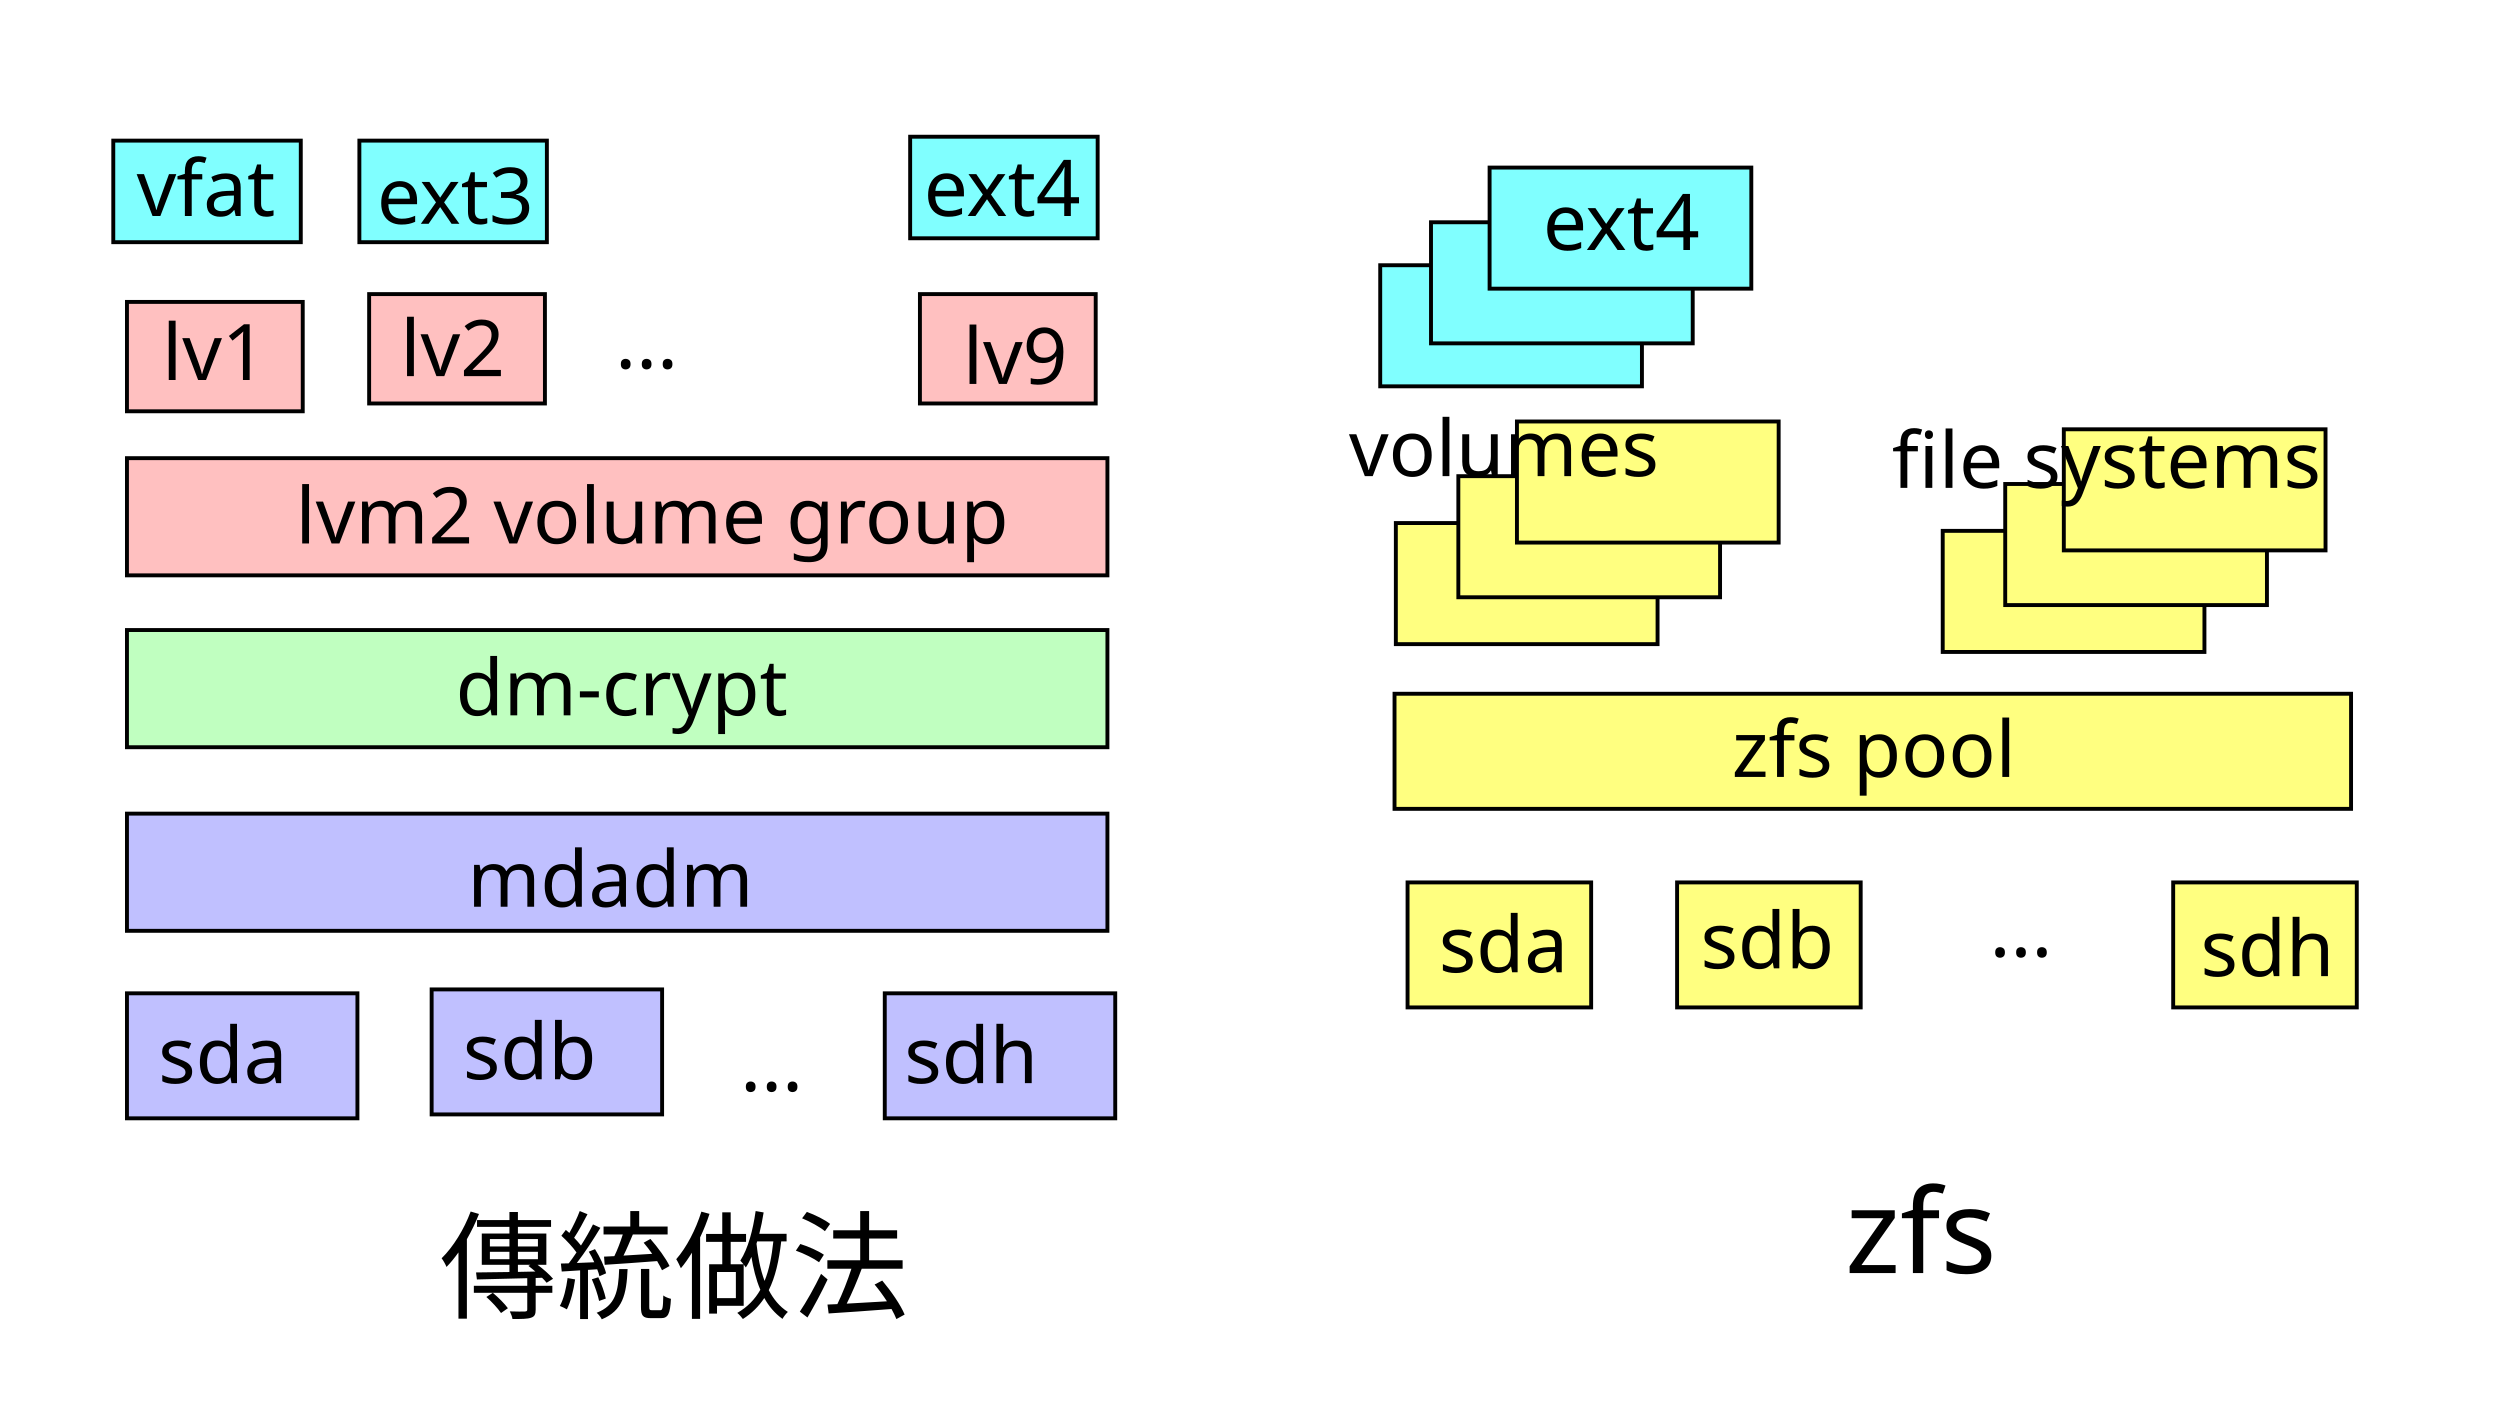
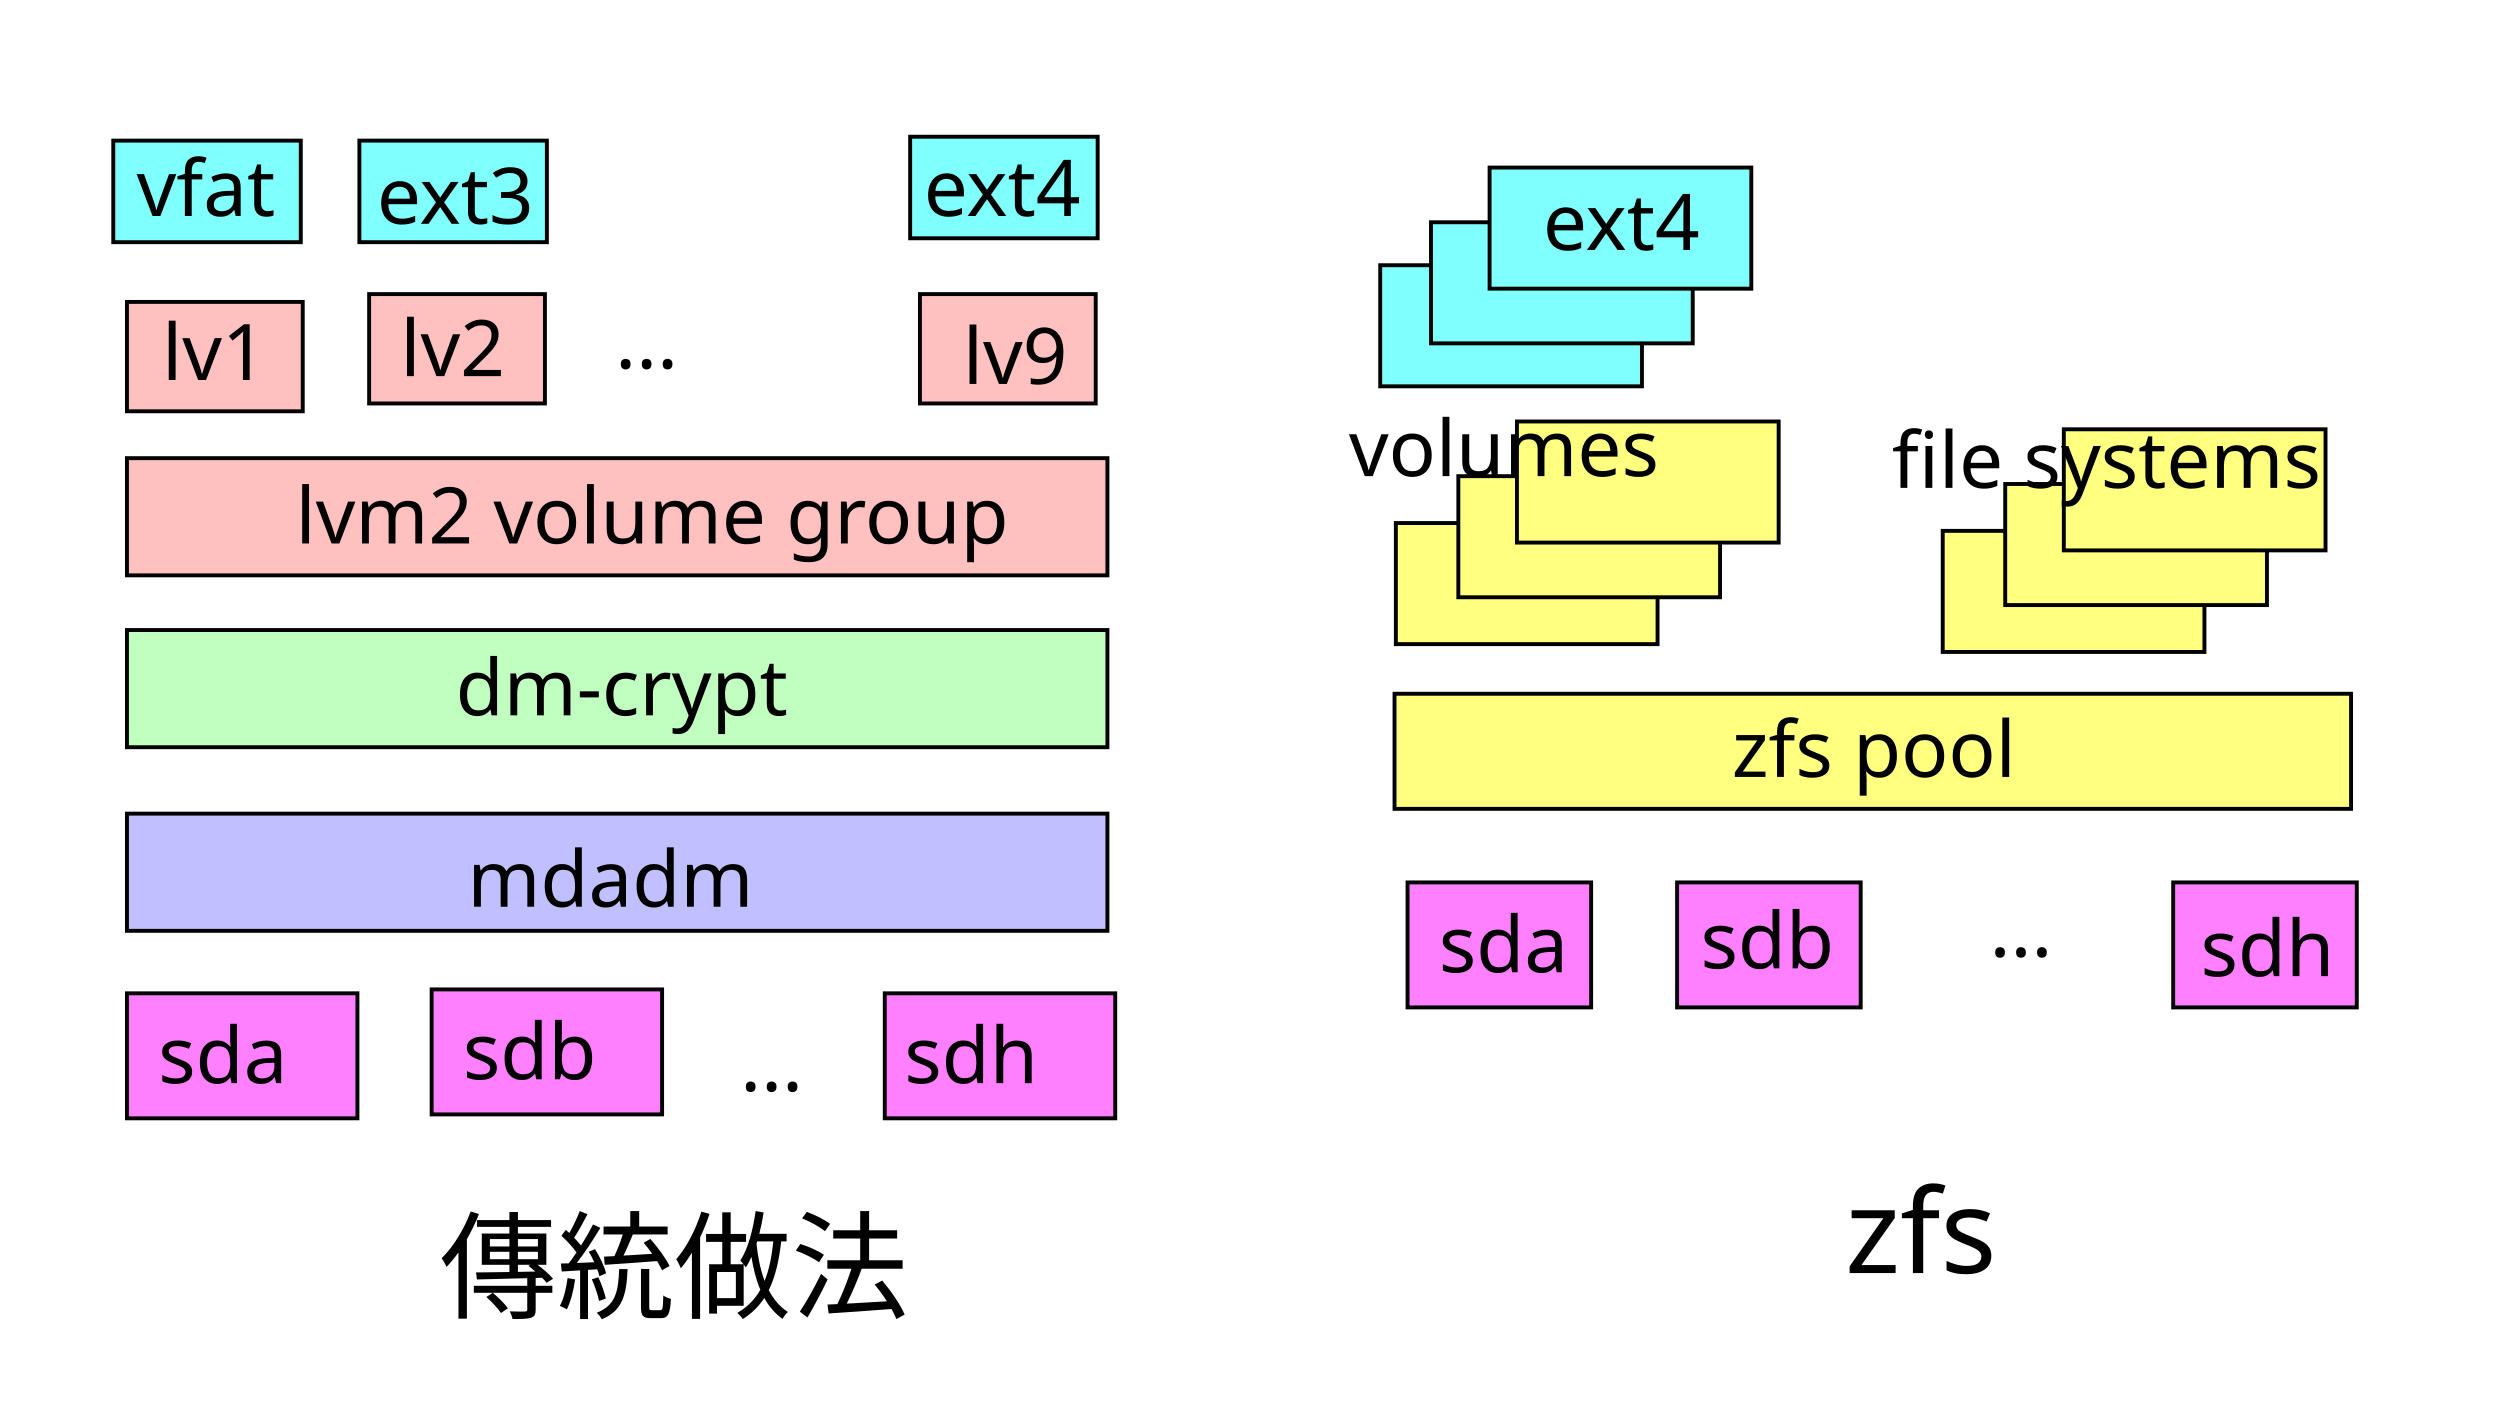
<svg xmlns="http://www.w3.org/2000/svg" xmlns:xlink="http://www.w3.org/1999/xlink" width="640" height="360" viewBox="0 0 640 360" id="svg2" version="1.1">
  <defs id="defs4" />
  <g id="layer1" transform="translate(82.33612,-530.4617)">
    <rect style="fill:#ffff80;fill-opacity:1;fill-rule:evenodd;stroke:#000000;stroke-width:1px;stroke-linecap:butt;stroke-linejoin:miter;stroke-opacity:1" id="rect3336" width="244.872" height="29.465" x="274.664" y="708.063" />
-     <rect style="fill:#ffff80;fill-opacity:1;stroke:#000000;stroke-opacity:1" id="rect4138" width="47" height="32" x="278" y="756.362" />
+     <rect style="fill:#ff80ff;fill-opacity:1;stroke:#000000;stroke-opacity:1" id="rect4138" width="47" height="32" x="278" y="756.362" />
    <text xml:space="preserve" style="font-style:normal;font-weight:normal;font-size:20px;line-height:125%;font-family:sans-serif;letter-spacing:0px;word-spacing:0px;fill:#000000;fill-opacity:1;stroke:none;stroke-width:1px;stroke-linecap:butt;stroke-linejoin:miter;stroke-opacity:1" x="286" y="779.362" id="text4140">
      <tspan id="tspan4142" x="286" y="779.362">sda</tspan>
    </text>
    <text xml:space="preserve" style="font-style:normal;font-weight:normal;font-size:20px;line-height:125%;font-family:sans-serif;letter-spacing:0px;word-spacing:0px;fill:#000000;fill-opacity:1;stroke:none;stroke-width:1px;stroke-linecap:butt;stroke-linejoin:miter;stroke-opacity:1" x="427" y="775.362" id="text4185">
      <tspan id="tspan4187" x="427" y="775.362">...</tspan>
    </text>
    <g id="g4197" transform="translate(8,-3)">
      <rect y="667.362" x="267" height="31" width="67" id="rect4189" style="fill:#ffff80;fill-opacity:1;stroke:#000000;stroke-opacity:1" />
      <use height="100%" width="100%" transform="translate(16,-12)" id="use4191" xlink:href="#rect4189" y="0" x="0" />
      <use height="100%" width="100%" id="use4193" transform="translate(31,-26)" xlink:href="#rect4189" y="0" x="0" />
    </g>
    <use x="0" y="0" xlink:href="#g4197" id="use4202" transform="translate(140,2)" width="100%" height="100%" />
    <text xml:space="preserve" style="font-style:normal;font-weight:normal;font-size:20px;line-height:125%;font-family:sans-serif;letter-spacing:0px;word-spacing:0px;fill:#000000;fill-opacity:1;stroke:none;stroke-width:1px;stroke-linecap:butt;stroke-linejoin:miter;stroke-opacity:1" x="263" y="652.362" id="text4204">
      <tspan id="tspan4206" x="263" y="652.362">volumes</tspan>
    </text>
    <text xml:space="preserve" style="font-style:normal;font-weight:normal;font-size:20px;line-height:125%;font-family:sans-serif;letter-spacing:0px;word-spacing:0px;fill:#000000;fill-opacity:1;stroke:none;stroke-width:1px;stroke-linecap:butt;stroke-linejoin:miter;stroke-opacity:1" x="402" y="655.362" id="text4208">
      <tspan id="tspan4210" x="402" y="655.362">file systems</tspan>
    </text>
    <text xml:space="preserve" style="font-style:normal;font-weight:normal;font-size:20px;line-height:125%;font-family:sans-serif;letter-spacing:0px;word-spacing:0px;fill:#000000;fill-opacity:1;stroke:none;stroke-width:1px;stroke-linecap:butt;stroke-linejoin:miter;stroke-opacity:1" x="361" y="729.362" id="text4212">
      <tspan id="tspan4214" x="361" y="729.362">zfs pool</tspan>
    </text>
    <text xml:space="preserve" style="font-style:normal;font-weight:normal;font-size:30px;line-height:125%;font-family:sans-serif;letter-spacing:0px;word-spacing:0px;fill:#000000;fill-opacity:1;stroke:none;stroke-width:1px;stroke-linecap:butt;stroke-linejoin:miter;stroke-opacity:1" x="390" y="856.362" id="text4224">
      <tspan id="tspan4226" x="390" y="856.362">zfs</tspan>
    </text>
-     <rect style="fill:#c0c0ff;fill-opacity:1;stroke:#000000;stroke-opacity:1" id="rect4138-7" width="59" height="32" x="-49.836" y="784.752" />
+     <rect style="fill:#ff80ff;fill-opacity:1;stroke:#000000;stroke-opacity:1" id="rect4138-7" width="59" height="32" x="-49.836" y="784.752" />
    <text xml:space="preserve" style="font-style:normal;font-weight:normal;font-size:20px;line-height:125%;font-family:sans-serif;letter-spacing:0px;word-spacing:0px;fill:#000000;fill-opacity:1;stroke:none;stroke-width:1px;stroke-linecap:butt;stroke-linejoin:miter;stroke-opacity:1" x="-41.836" y="807.752" id="text4140-5">
      <tspan id="tspan4142-3" x="-41.836" y="807.752">sda</tspan>
    </text>
    <text xml:space="preserve" style="font-style:normal;font-weight:normal;font-size:20px;line-height:125%;font-family:sans-serif;letter-spacing:0px;word-spacing:0px;fill:#000000;fill-opacity:1;stroke:none;stroke-width:1px;stroke-linecap:butt;stroke-linejoin:miter;stroke-opacity:1" x="107.164" y="809.752" id="text4223">
      <tspan id="tspan4225" x="107.164" y="809.752">...</tspan>
    </text>
    <g id="g4245" transform="translate(-1,46)">
      <rect y="692.752" x="-48.836" height="30" width="251" id="rect3361" style="fill:#c0c0ff;fill-opacity:1;fill-rule:evenodd;stroke:#000000;stroke-width:1px;stroke-linecap:butt;stroke-linejoin:miter;stroke-opacity:1" />
      <text xml:space="preserve" style="font-style:normal;font-weight:normal;font-size:20px;line-height:125%;font-family:sans-serif;letter-spacing:0px;word-spacing:0px;fill:#000000;fill-opacity:1;stroke:none;stroke-width:1px;stroke-linecap:butt;stroke-linejoin:miter;stroke-opacity:1" x="38.32" y="716.582" id="text4140-5-9">
        <tspan id="tspan4142-3-3" x="38.32" y="716.582">mdadm</tspan>
      </text>
    </g>
    <g transform="translate(-1,-1)" id="g4250">
      <rect style="fill:#c0ffc0;fill-opacity:1;fill-rule:evenodd;stroke:#000000;stroke-width:1px;stroke-linecap:butt;stroke-linejoin:miter;stroke-opacity:1" id="rect4252" width="251" height="30" x="-48.836" y="692.752" />
      <text id="text4254" y="714.582" x="35.32" style="font-style:normal;font-weight:normal;font-size:20px;line-height:125%;font-family:sans-serif;letter-spacing:0px;word-spacing:0px;fill:#000000;fill-opacity:1;stroke:none;stroke-width:1px;stroke-linecap:butt;stroke-linejoin:miter;stroke-opacity:1" xml:space="preserve">
        <tspan y="714.582" x="35.32" id="tspan4256">dm-crypt</tspan>
      </text>
    </g>
    <g transform="translate(-1,-45.00002)" id="g4250-6">
      <rect style="fill:#ffc0c0;fill-opacity:1;fill-rule:evenodd;stroke:#000000;stroke-width:1px;stroke-linecap:butt;stroke-linejoin:miter;stroke-opacity:1" id="rect4252-0" width="251" height="30" x="-48.836" y="692.752" />
      <text id="text4254-6" y="714.582" x="-5.68" style="font-style:normal;font-weight:normal;font-size:20px;line-height:125%;font-family:sans-serif;letter-spacing:0px;word-spacing:0px;fill:#000000;fill-opacity:1;stroke:none;stroke-width:1px;stroke-linecap:butt;stroke-linejoin:miter;stroke-opacity:1" xml:space="preserve">
        <tspan y="714.582" x="-5.68" id="tspan4256-2">lvm2 volume group</tspan>
      </text>
    </g>
    <rect style="fill:#ffc0c0;fill-opacity:1;stroke:#000000;stroke-opacity:1" id="rect4320" width="45" height="28" x="-49.836" y="607.752" />
    <text xml:space="preserve" style="font-style:normal;font-weight:normal;font-size:20px;line-height:125%;font-family:sans-serif;letter-spacing:0px;word-spacing:0px;fill:#000000;fill-opacity:1;stroke:none;stroke-width:1px;stroke-linecap:butt;stroke-linejoin:miter;stroke-opacity:1" x="-40.836" y="627.752" id="text4322">
      <tspan id="tspan4324" x="-40.836" y="627.752">lv1</tspan>
    </text>
    <use height="100%" width="100%" transform="translate(62,-2)" id="use4245" xlink:href="#rect4320" y="0" x="0" />
    <use height="100%" width="100%" transform="translate(203,-2)" id="use4247" xlink:href="#rect4320" y="0" x="0" />
    <text id="text4249" y="626.752" x="20.164" style="font-style:normal;font-weight:normal;font-size:20px;line-height:125%;font-family:sans-serif;letter-spacing:0px;word-spacing:0px;fill:#000000;fill-opacity:1;stroke:none;stroke-width:1px;stroke-linecap:butt;stroke-linejoin:miter;stroke-opacity:1" xml:space="preserve">
      <tspan y="626.752" x="20.164" id="tspan4251">lv2</tspan>
    </text>
    <text xml:space="preserve" style="font-style:normal;font-weight:normal;font-size:20px;line-height:125%;font-family:sans-serif;letter-spacing:0px;word-spacing:0px;fill:#000000;fill-opacity:1;stroke:none;stroke-width:1px;stroke-linecap:butt;stroke-linejoin:miter;stroke-opacity:1" x="164.164" y="628.752" id="text4253">
      <tspan id="tspan4255" x="164.164" y="628.752">lv9</tspan>
    </text>
    <text xml:space="preserve" style="font-style:normal;font-weight:normal;font-size:20px;line-height:125%;font-family:sans-serif;letter-spacing:0px;word-spacing:0px;fill:#000000;fill-opacity:1;stroke:none;stroke-width:1px;stroke-linecap:butt;stroke-linejoin:miter;stroke-opacity:1" x="75.164" y="624.752" id="text4339">
      <tspan id="tspan4341" x="75.164" y="624.752">...</tspan>
    </text>
    <rect style="fill:#80ffff;fill-opacity:1;stroke:#000000;stroke-opacity:1" id="rect4290" width="48" height="26" x="-53.336" y="566.462" />
    <text xml:space="preserve" style="font-style:normal;font-weight:normal;font-size:20px;line-height:125%;font-family:sans-serif;letter-spacing:0px;word-spacing:0px;fill:#000000;fill-opacity:1;stroke:none;stroke-width:1px;stroke-linecap:butt;stroke-linejoin:miter;stroke-opacity:1" x="-47.356" y="585.752" id="text4367">
      <tspan id="tspan4369" x="-47.356" y="585.752">vfat</tspan>
    </text>
    <use x="0" y="0" xlink:href="#rect4290" id="use4292" transform="translate(63,0)" width="100%" height="100%" />
    <text xml:space="preserve" style="font-style:normal;font-weight:normal;font-size:20px;line-height:125%;font-family:sans-serif;letter-spacing:0px;word-spacing:0px;fill:#000000;fill-opacity:1;stroke:none;stroke-width:1px;stroke-linecap:butt;stroke-linejoin:miter;stroke-opacity:1" x="14.164" y="587.752" id="text4371">
      <tspan id="tspan4373" x="14.164" y="587.752">ext3</tspan>
    </text>
    <use x="0" y="0" xlink:href="#rect4290" id="use4294" transform="translate(204,-1)" width="100%" height="100%" />
    <text xml:space="preserve" style="font-style:normal;font-weight:normal;font-size:20px;line-height:125%;font-family:sans-serif;letter-spacing:0px;word-spacing:0px;fill:#000000;fill-opacity:1;stroke:none;stroke-width:1px;stroke-linecap:butt;stroke-linejoin:miter;stroke-opacity:1" x="154.164" y="585.752" id="text4375">
      <tspan id="tspan4377" x="154.164" y="585.752">ext4</tspan>
    </text>
    <text xml:space="preserve" style="font-style:normal;font-variant:normal;font-weight:normal;font-stretch:normal;font-size:30px;line-height:125%;font-family:'AR PL UKai TW';-inkscape-font-specification:'AR PL UKai TW';letter-spacing:0px;word-spacing:0px;fill:#000000;fill-opacity:1;stroke:none;stroke-width:1px;stroke-linecap:butt;stroke-linejoin:miter;stroke-opacity:1" x="30.235" y="865.692" id="text4224-0">
      <tspan id="tspan4226-2" x="30.235" y="865.692">傳統做法</tspan>
    </text>
    <use x="0" y="0" xlink:href="#rect4138" id="use4214" transform="translate(69,0)" width="100%" height="100%" />
    <use x="0" y="0" xlink:href="#rect4138" id="use4216" transform="translate(196,0)" width="100%" height="100%" />
    <text id="text4218" y="778.362" x="353" style="font-style:normal;font-weight:normal;font-size:20px;line-height:125%;font-family:sans-serif;letter-spacing:0px;word-spacing:0px;fill:#000000;fill-opacity:1;stroke:none;stroke-width:1px;stroke-linecap:butt;stroke-linejoin:miter;stroke-opacity:1" xml:space="preserve">
      <tspan y="778.362" x="353" id="tspan4220">sdb</tspan>
    </text>
    <text xml:space="preserve" style="font-style:normal;font-weight:normal;font-size:20px;line-height:125%;font-family:sans-serif;letter-spacing:0px;word-spacing:0px;fill:#000000;fill-opacity:1;stroke:none;stroke-width:1px;stroke-linecap:butt;stroke-linejoin:miter;stroke-opacity:1" x="481" y="780.362" id="text4222">
      <tspan id="tspan4224" x="481" y="780.362">sdh</tspan>
    </text>
    <use x="0" y="0" xlink:href="#rect4138-7" id="use4233" transform="translate(78,-1)" width="100%" height="100%" />
    <use x="0" y="0" xlink:href="#rect4138-7" id="use4235" transform="translate(194,0)" width="100%" height="100%" />
    <text id="text4237" y="806.752" x="36.164" style="font-style:normal;font-weight:normal;font-size:20px;line-height:125%;font-family:sans-serif;letter-spacing:0px;word-spacing:0px;fill:#000000;fill-opacity:1;stroke:none;stroke-width:1px;stroke-linecap:butt;stroke-linejoin:miter;stroke-opacity:1" xml:space="preserve">
      <tspan y="806.752" x="36.164" id="tspan4239">sdb</tspan>
    </text>
    <text xml:space="preserve" style="font-style:normal;font-weight:normal;font-size:20px;line-height:125%;font-family:sans-serif;letter-spacing:0px;word-spacing:0px;fill:#000000;fill-opacity:1;stroke:none;stroke-width:1px;stroke-linecap:butt;stroke-linejoin:miter;stroke-opacity:1" x="149.164" y="807.752" id="text4241">
      <tspan id="tspan4243" x="149.164" y="807.752">sdh</tspan>
    </text>
    <g transform="translate(4,-69)" id="g4261">
      <rect style="fill:#80ffff;fill-opacity:1;stroke:#000000;stroke-opacity:1" id="rect4263" width="67" height="31" x="267" y="667.362" />
      <use x="0" y="0" xlink:href="#rect4263" id="use4273" transform="translate(13,-11)" width="100%" height="100%" />
      <use x="0" y="0" xlink:href="#rect4263" id="use4275" transform="translate(28,-25)" width="100%" height="100%" />
    </g>
    <text xml:space="preserve" style="font-style:normal;font-weight:normal;font-size:20px;line-height:125%;font-family:sans-serif;letter-spacing:0px;word-spacing:0px;fill:#000000;fill-opacity:1;stroke:none;stroke-width:1px;stroke-linecap:butt;stroke-linejoin:miter;stroke-opacity:1" x="312.664" y="594.462" id="text4277">
      <tspan id="tspan4279" x="312.664" y="594.462">ext4</tspan>
    </text>
  </g>
</svg>
